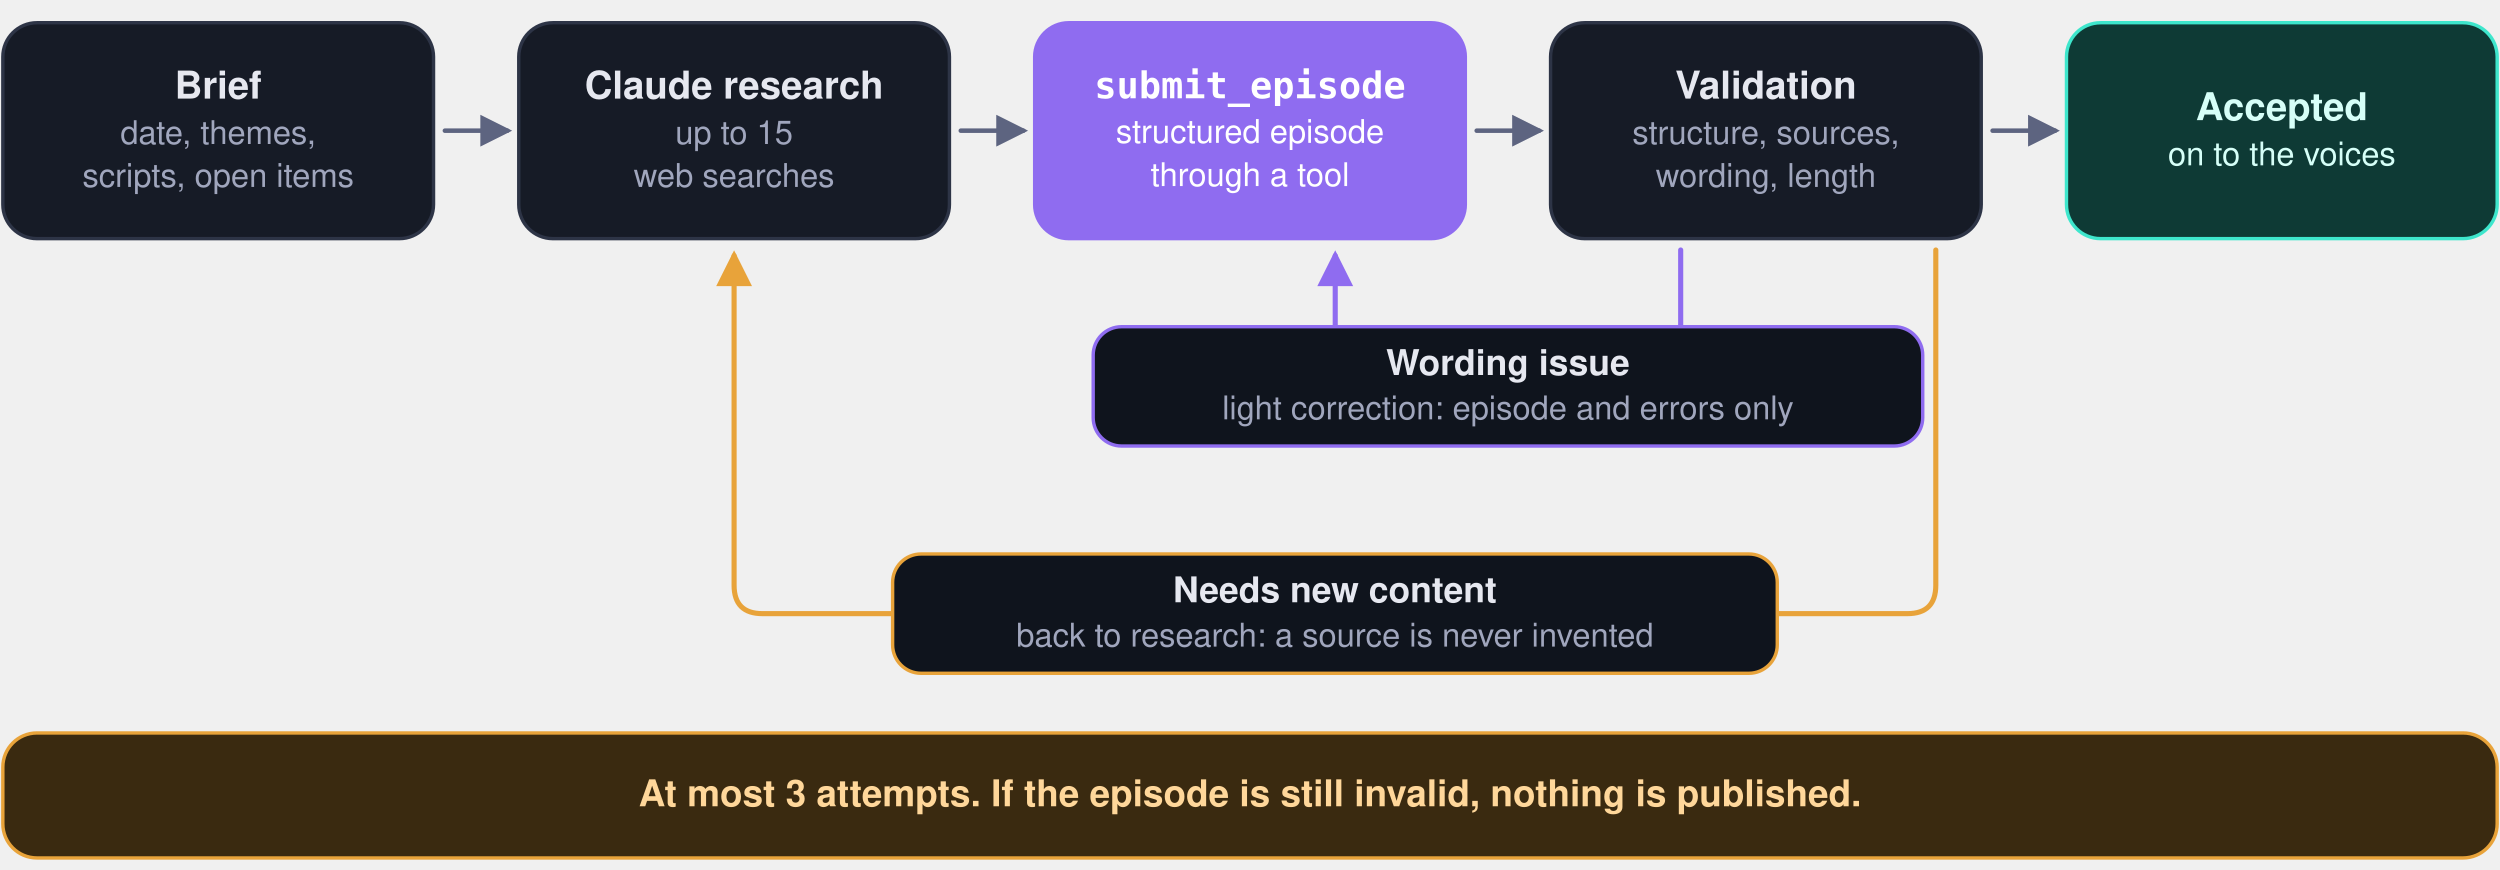
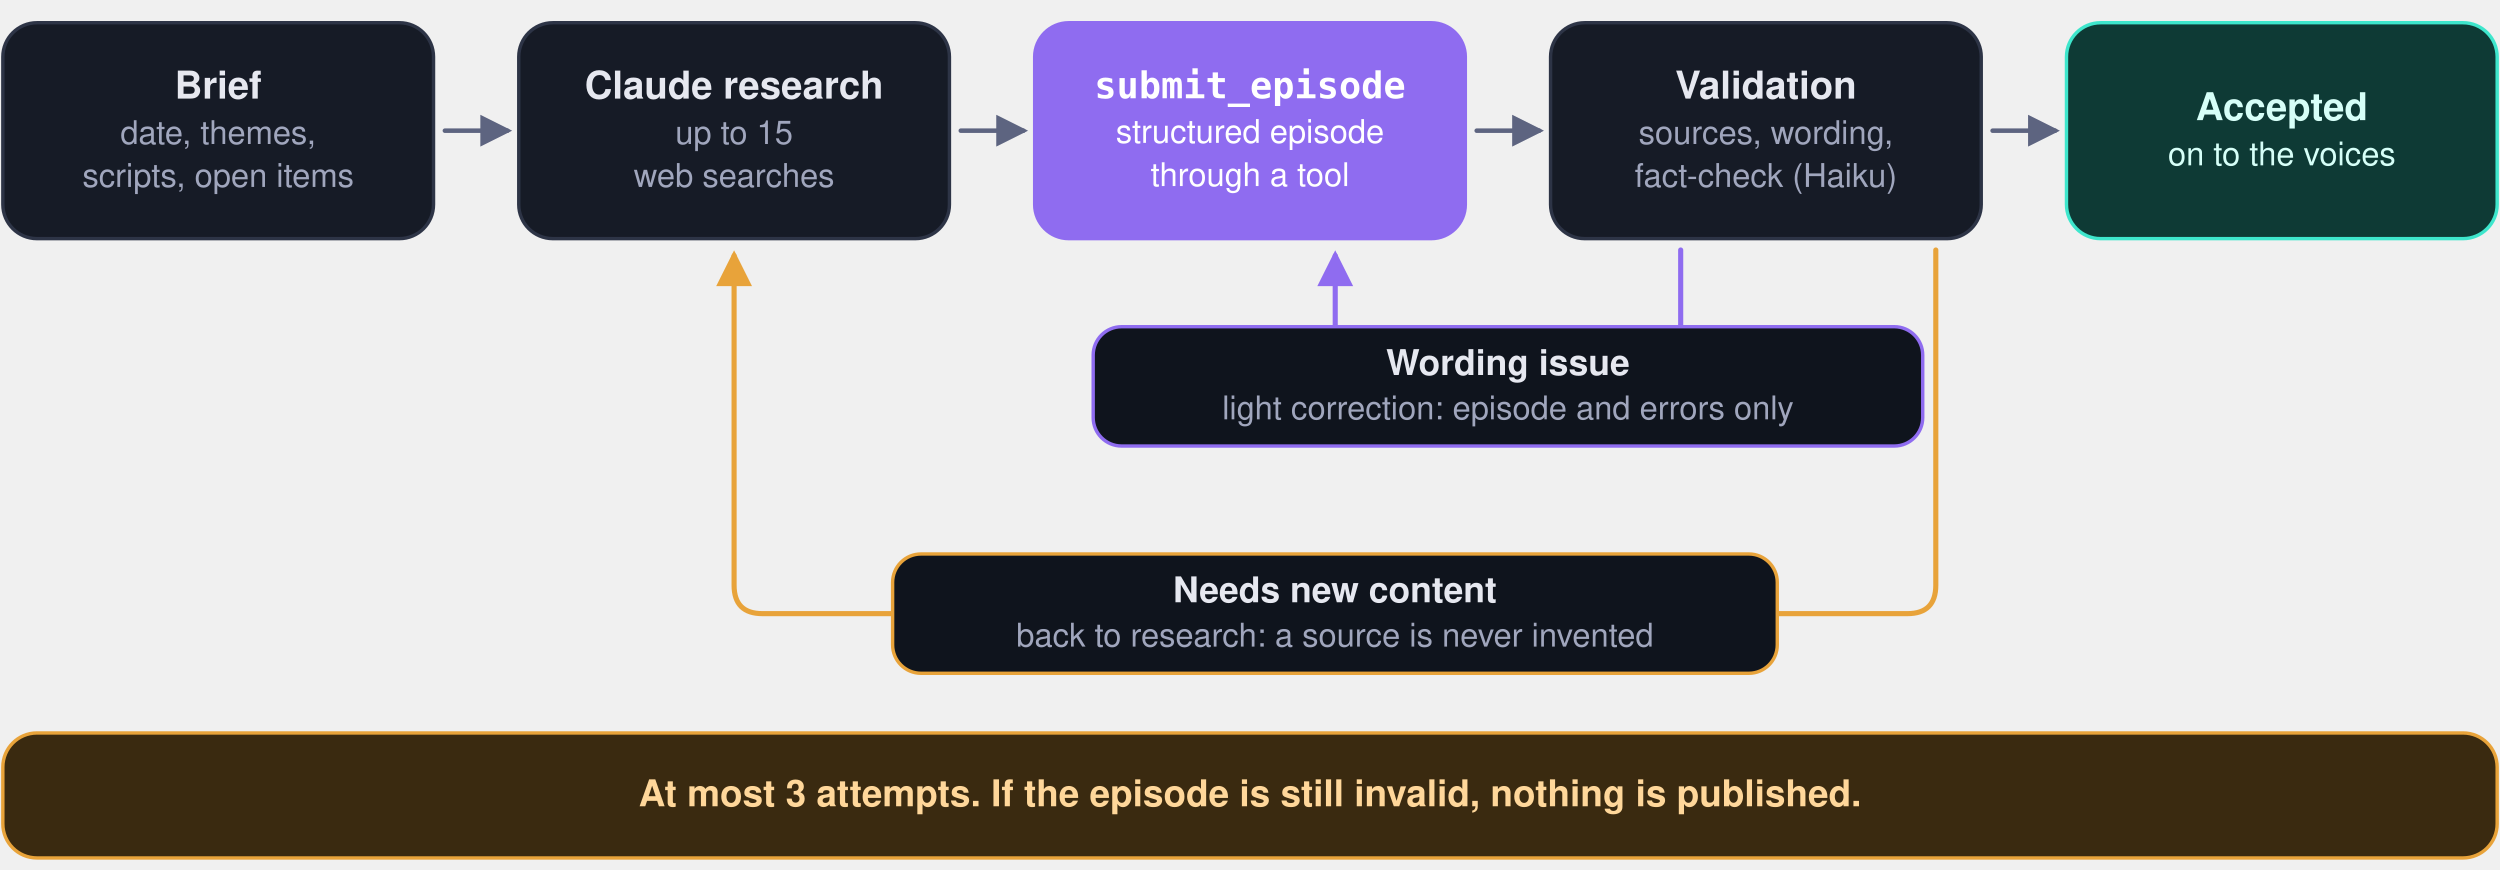
<svg xmlns="http://www.w3.org/2000/svg" viewBox="0 0 880 306" width="880" height="306" role="img" aria-label="Generation and corrections">
  <defs>
    <marker id="ae8a33a" viewBox="0 0 10 10" refX="8.5" refY="5" markerWidth="7" markerHeight="7" orient="auto-start-reverse">
      <path d="M0,0 L10,5 L0,10 z" fill="#e8a33a" />
    </marker>
  </defs>
  <defs>
    <marker id="a8f6cf0" viewBox="0 0 10 10" refX="8.5" refY="5" markerWidth="7" markerHeight="7" orient="auto-start-reverse">
      <path d="M0,0 L10,5 L0,10 z" fill="#8f6cf0" />
    </marker>
  </defs>
  <defs>
    <marker id="a5d6480" viewBox="0 0 10 10" refX="8.5" refY="5" markerWidth="7" markerHeight="7" orient="auto-start-reverse">
      <path d="M0,0 L10,5 L0,10 z" fill="#5d6480" />
    </marker>
  </defs>
  <g class="box">
    <rect x="1.0" y="8.0" width="151.6" height="76.0" rx="12" fill="#161b26" stroke="#2d3446" stroke-width="1.2" class="frame" />
    <text x="76.8" y="34.7" font-family="-apple-system, BlinkMacSystemFont, 'Segoe UI', Helvetica, Arial, sans-serif" font-size="13.5" font-weight="700" fill="#e6e8f0" text-anchor="middle">Brief</text>
    <text x="76.8" y="50.7" font-family="-apple-system, BlinkMacSystemFont, 'Segoe UI', Helvetica, Arial, sans-serif" font-size="11.5" font-weight="400" fill="#a0a6bd" text-anchor="middle">date, themes,</text>
    <text x="76.8" y="65.8" font-family="-apple-system, BlinkMacSystemFont, 'Segoe UI', Helvetica, Arial, sans-serif" font-size="11.5" font-weight="400" fill="#a0a6bd" text-anchor="middle">scripts, open items</text>
  </g>
  <g class="box">
    <rect x="182.6" y="8.0" width="151.6" height="76.0" rx="12" fill="#161b26" stroke="#2d3446" stroke-width="1.2" class="frame" />
    <text x="258.4" y="34.7" font-family="-apple-system, BlinkMacSystemFont, 'Segoe UI', Helvetica, Arial, sans-serif" font-size="13.5" font-weight="700" fill="#e6e8f0" text-anchor="middle">Claude research</text>
    <text x="258.4" y="50.7" font-family="-apple-system, BlinkMacSystemFont, 'Segoe UI', Helvetica, Arial, sans-serif" font-size="11.5" font-weight="400" fill="#a0a6bd" text-anchor="middle">up to 15</text>
    <text x="258.4" y="65.8" font-family="-apple-system, BlinkMacSystemFont, 'Segoe UI', Helvetica, Arial, sans-serif" font-size="11.5" font-weight="400" fill="#a0a6bd" text-anchor="middle">web searches</text>
  </g>
  <path d="M156.6,46.0 L178.6,46.0" fill="none" stroke="#5d6480" stroke-width="1.6" stroke-linecap="round" stroke-linejoin="round" marker-end="url(#a5d6480)" />
  <g class="box">
    <rect x="364.2" y="8.0" width="151.6" height="76.0" rx="12" fill="#8f6cf0" stroke="#8f6cf0" stroke-width="1.2" class="frame" />
    <text x="440.0" y="34.6" font-family="ui-monospace, SFMono-Regular, Menlo, Consolas, monospace" font-size="13" font-weight="700" fill="#ffffff" text-anchor="middle">submit_episode</text>
    <text x="440.0" y="50.3" font-family="-apple-system, BlinkMacSystemFont, 'Segoe UI', Helvetica, Arial, sans-serif" font-size="11.5" font-weight="400" fill="#ffffff" text-anchor="middle">structured episode</text>
    <text x="440.0" y="65.5" font-family="-apple-system, BlinkMacSystemFont, 'Segoe UI', Helvetica, Arial, sans-serif" font-size="11.5" font-weight="400" fill="#ffffff" text-anchor="middle">through a tool</text>
  </g>
  <path d="M338.2,46.0 L360.2,46.0" fill="none" stroke="#5d6480" stroke-width="1.6" stroke-linecap="round" stroke-linejoin="round" marker-end="url(#a5d6480)" />
  <g class="box">
    <rect x="545.8" y="8.0" width="151.6" height="76.0" rx="12" fill="#161b26" stroke="#2d3446" stroke-width="1.2" class="frame" />
    <text x="621.6" y="34.7" font-family="-apple-system, BlinkMacSystemFont, 'Segoe UI', Helvetica, Arial, sans-serif" font-size="13.5" font-weight="700" fill="#e6e8f0" text-anchor="middle">Validation</text>
-     <text x="621.6" y="50.7" font-family="-apple-system, BlinkMacSystemFont, 'Segoe UI', Helvetica, Arial, sans-serif" font-size="11.5" font-weight="400" fill="#a0a6bd" text-anchor="middle">structure, sources,</text>
-     <text x="621.6" y="65.8" font-family="-apple-system, BlinkMacSystemFont, 'Segoe UI', Helvetica, Arial, sans-serif" font-size="11.5" font-weight="400" fill="#a0a6bd" text-anchor="middle">wording, length</text>
+     <text x="621.6" y="50.7" font-family="-apple-system, BlinkMacSystemFont, 'Segoe UI', Helvetica, Arial, sans-serif" font-size="11.5" font-weight="400" fill="#a0a6bd" text-anchor="middle">sources, wording,</text>
+     <text x="621.6" y="65.8" font-family="-apple-system, BlinkMacSystemFont, 'Segoe UI', Helvetica, Arial, sans-serif" font-size="11.5" font-weight="400" fill="#a0a6bd" text-anchor="middle">fact-check (Haiku)</text>
  </g>
  <path d="M519.8,46.0 L541.8,46.0" fill="none" stroke="#5d6480" stroke-width="1.6" stroke-linecap="round" stroke-linejoin="round" marker-end="url(#a5d6480)" />
  <g class="box">
    <rect x="727.4" y="8.0" width="151.6" height="76.0" rx="12" fill="#0e3a35" stroke="#3ee6cc" stroke-width="1.2" class="frame" />
    <text x="803.2" y="42.3" font-family="-apple-system, BlinkMacSystemFont, 'Segoe UI', Helvetica, Arial, sans-serif" font-size="13.5" font-weight="700" fill="#d6fff8" text-anchor="middle">Accepted</text>
    <text x="803.2" y="58.2" font-family="-apple-system, BlinkMacSystemFont, 'Segoe UI', Helvetica, Arial, sans-serif" font-size="11.5" font-weight="400" fill="#d6fff8" text-anchor="middle">on to the voices</text>
  </g>
  <path d="M701.4,46.0 L723.4,46.0" fill="none" stroke="#5d6480" stroke-width="1.6" stroke-linecap="round" stroke-linejoin="round" marker-end="url(#a5d6480)" />
  <path d="M591.6,88 L591.6,126 Q591.6,136 581.6,136 L480.0,136 Q470.0,136 470.0,126 L470.0,90" fill="none" stroke="#8f6cf0" stroke-width="1.8" stroke-linecap="round" stroke-linejoin="round" marker-end="url(#a8f6cf0)" />
  <g class="box">
    <rect x="384.8" y="115.0" width="292.0" height="42.0" rx="10" fill="#0f141d" stroke="#8f6cf0" stroke-width="1.2" class="frame" />
    <text x="530.8" y="132.0" font-family="-apple-system, BlinkMacSystemFont, 'Segoe UI', Helvetica, Arial, sans-serif" font-size="12.5" font-weight="700" fill="#e6e8f0" text-anchor="middle">Wording issue</text>
    <text x="530.8" y="147.6" font-family="-apple-system, BlinkMacSystemFont, 'Segoe UI', Helvetica, Arial, sans-serif" font-size="11.5" font-weight="400" fill="#a0a6bd" text-anchor="middle">light correction: episode and errors only</text>
  </g>
  <path d="M681.4,88 L681.4,206 Q681.4,216 671.4,216 L268.4,216 Q258.4,216 258.4,206 L258.4,90" fill="none" stroke="#e8a33a" stroke-width="1.8" stroke-linecap="round" stroke-linejoin="round" marker-end="url(#ae8a33a)" />
  <g class="box">
    <rect x="314.2" y="195.0" width="311.4" height="42.0" rx="10" fill="#0f141d" stroke="#e8a33a" stroke-width="1.2" class="frame" />
    <text x="469.9" y="212.0" font-family="-apple-system, BlinkMacSystemFont, 'Segoe UI', Helvetica, Arial, sans-serif" font-size="12.5" font-weight="700" fill="#e6e8f0" text-anchor="middle">Needs new content</text>
    <text x="469.9" y="227.6" font-family="-apple-system, BlinkMacSystemFont, 'Segoe UI', Helvetica, Arial, sans-serif" font-size="11.5" font-weight="400" fill="#a0a6bd" text-anchor="middle">back to research: a source is never invented</text>
  </g>
  <g class="box">
    <rect x="1.0" y="258.0" width="878.0" height="44.0" rx="12" fill="#3a2a10" stroke="#e8a33a" stroke-width="1.2" class="frame" />
    <text x="440.0" y="283.8" font-family="-apple-system, BlinkMacSystemFont, 'Segoe UI', Helvetica, Arial, sans-serif" font-size="13" font-weight="600" fill="#ffd79a" text-anchor="middle">At most 3 attempts. If the episode is still invalid, nothing is published.</text>
  </g>
</svg>
